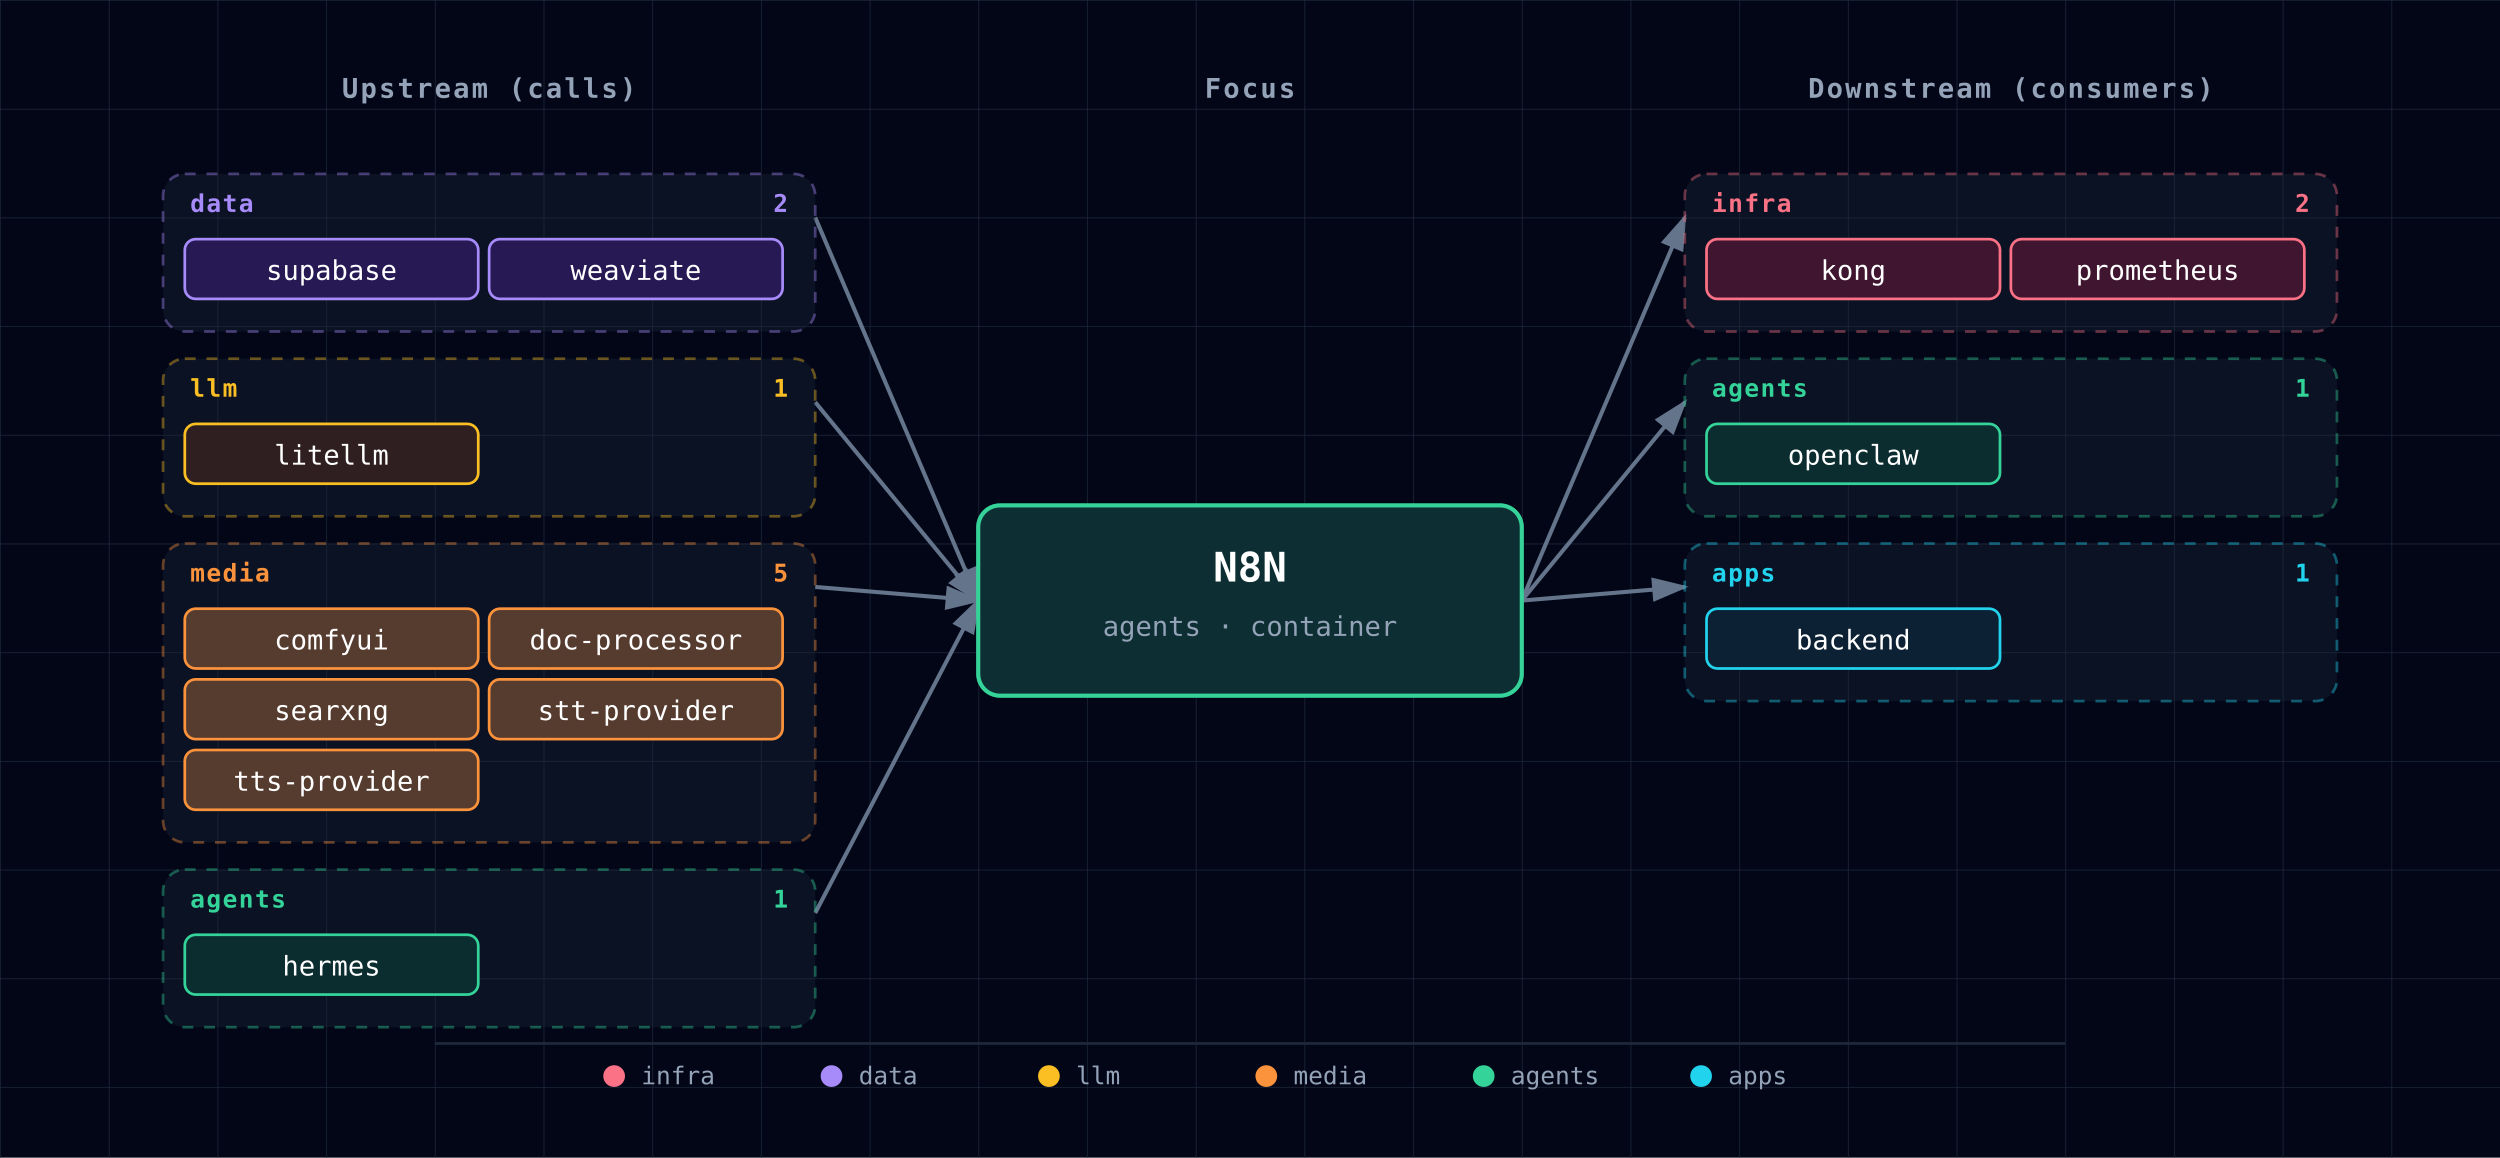
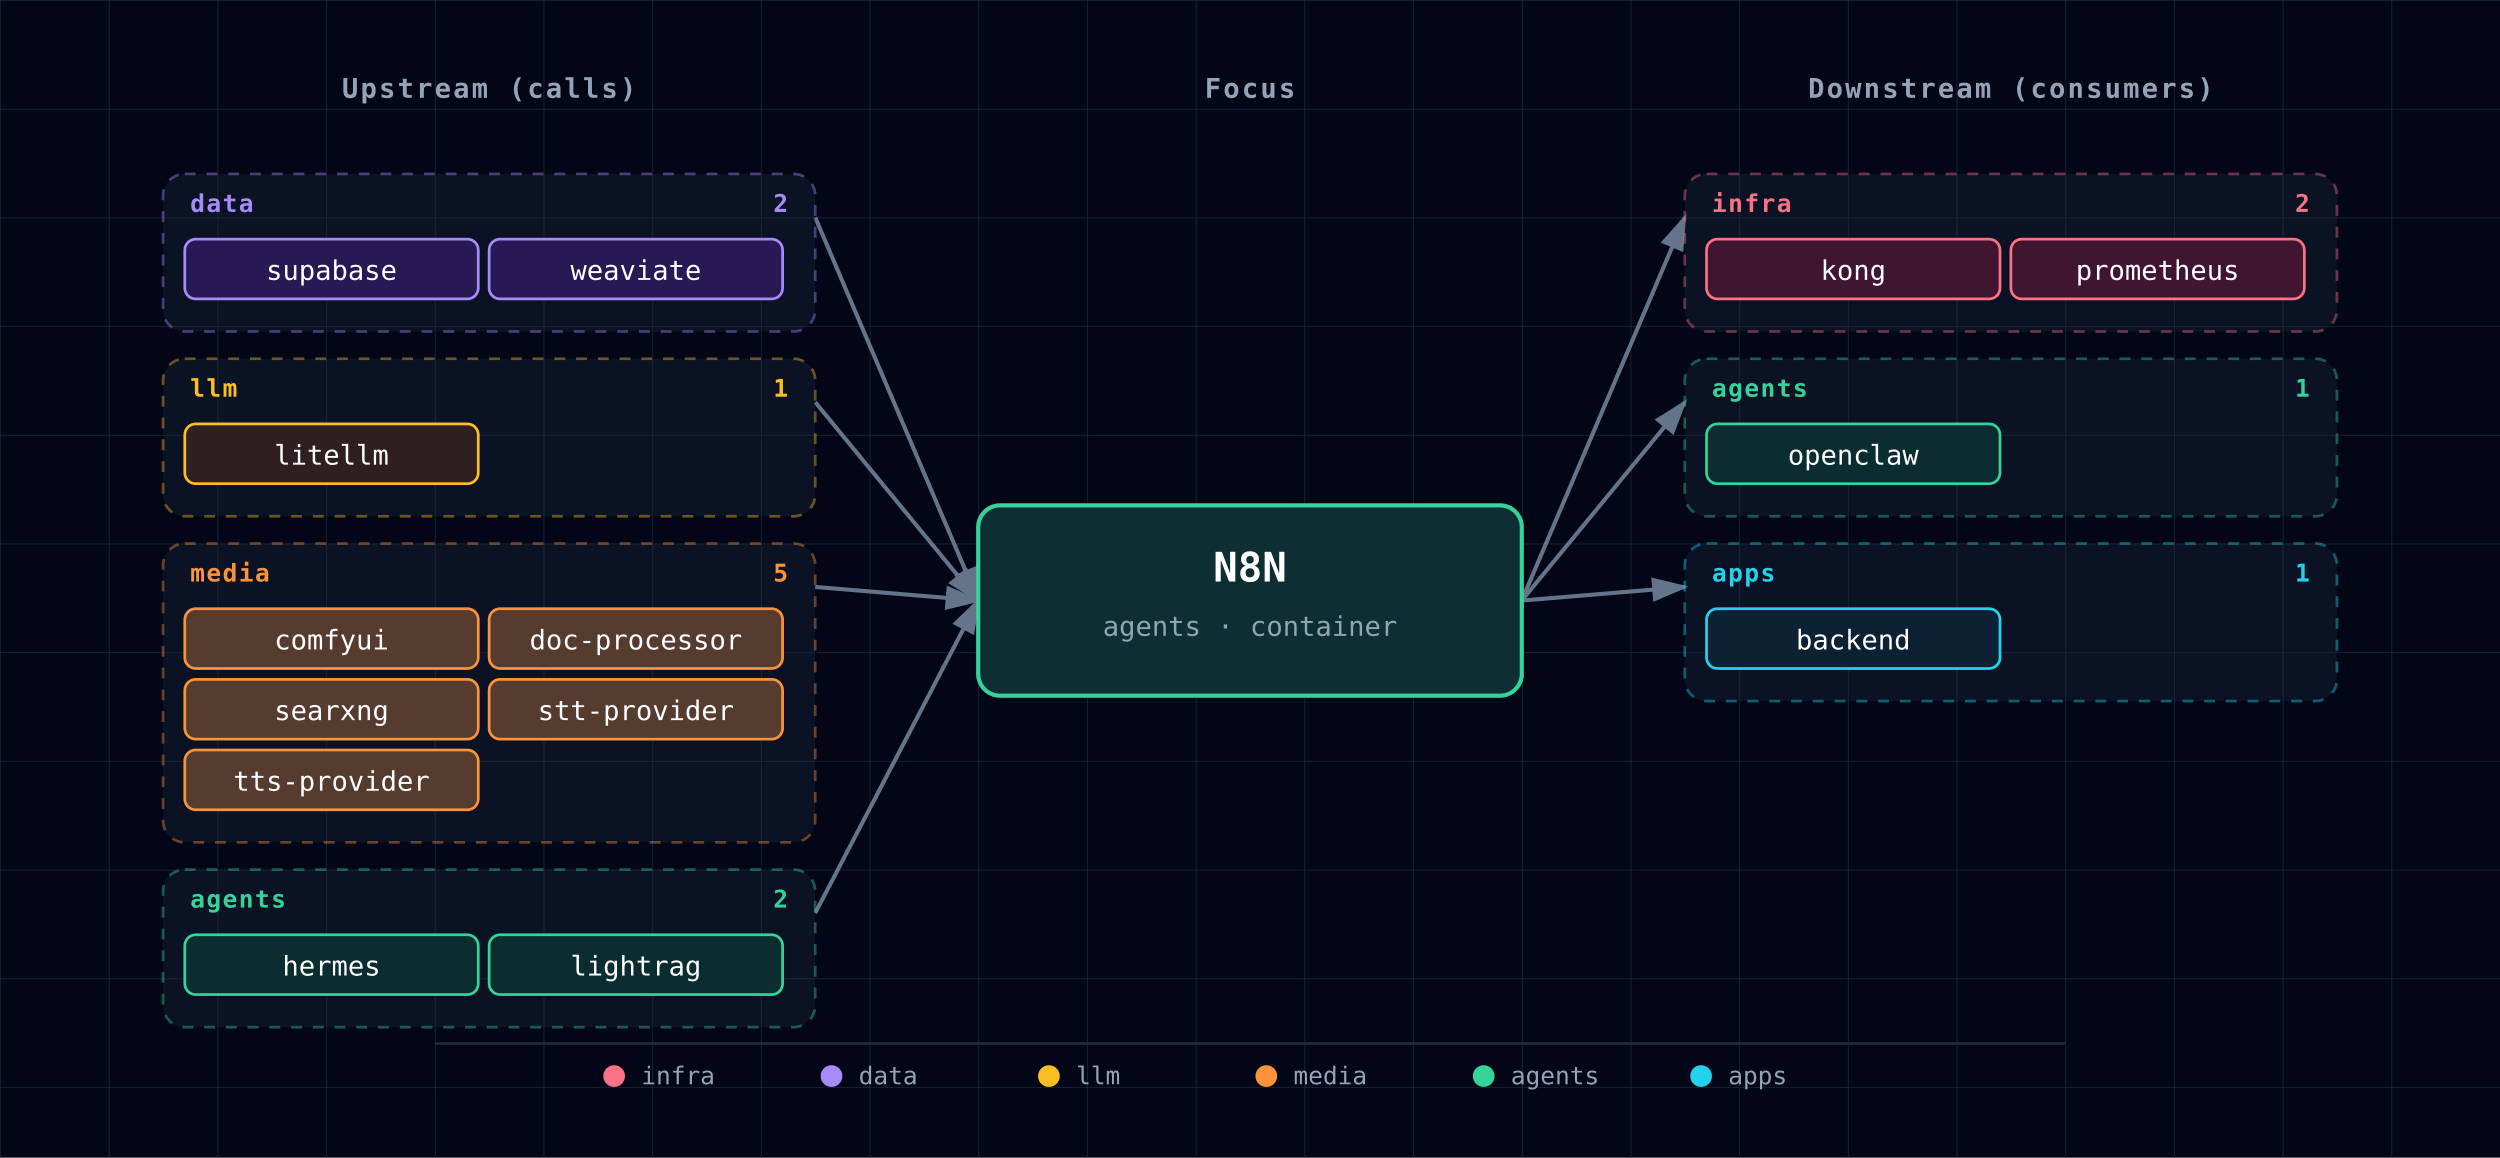
<svg xmlns="http://www.w3.org/2000/svg" viewBox="0 0 920 426" font-family="'JetBrains Mono', 'Fira Code', Menlo, Consolas, monospace">
  <defs>
    <pattern id="grid" width="40" height="40" patternUnits="userSpaceOnUse">
      <path d="M 40 0 L 0 0 0 40" fill="none" stroke="#1e293b" stroke-width="0.5" />
    </pattern>
    <marker id="arrowhead" markerWidth="9" markerHeight="6" refX="8" refY="3" orient="auto">
      <polygon points="0 0, 9 3, 0 6" fill="#64748b" />
    </marker>
    <filter id="focus-glow" x="-50%" y="-50%" width="200%" height="200%">
      <feGaussianBlur in="SourceAlpha" stdDeviation="6" />
      <feFlood flood-color="#34d399" flood-opacity="0.6" />
      <feComposite in2="SourceAlpha" operator="in" />
      <feMerge>
        <feMergeNode />
        <feMergeNode in="SourceGraphic" />
      </feMerge>
    </filter>
  </defs>
  <rect width="920" height="426" fill="#020617" />
  <rect width="920" height="426" fill="url(#grid)" />
  <text x="180" y="36" fill="#94a3b8" font-size="10" font-weight="600" text-anchor="middle" letter-spacing="0.08em">Upstream (calls)</text>
  <text x="460" y="36" fill="#94a3b8" font-size="10" font-weight="600" text-anchor="middle" letter-spacing="0.08em">Focus</text>
  <text x="740" y="36" fill="#94a3b8" font-size="10" font-weight="600" text-anchor="middle" letter-spacing="0.08em">Downstream (consumers)</text>
  <line x1="300" y1="80" x2="360" y2="221" stroke="#64748b" stroke-width="1.5" marker-end="url(#arrowhead)" />
  <line x1="300" y1="148" x2="360" y2="221" stroke="#64748b" stroke-width="1.5" marker-end="url(#arrowhead)" />
  <line x1="300" y1="216" x2="360" y2="221" stroke="#64748b" stroke-width="1.5" marker-end="url(#arrowhead)" />
  <line x1="300" y1="336" x2="360" y2="221" stroke="#64748b" stroke-width="1.5" marker-end="url(#arrowhead)" />
  <line x1="560" y1="221" x2="620" y2="80" stroke="#64748b" stroke-width="1.5" marker-end="url(#arrowhead)" />
  <line x1="560" y1="221" x2="620" y2="148" stroke="#64748b" stroke-width="1.5" marker-end="url(#arrowhead)" />
  <line x1="560" y1="221" x2="620" y2="216" stroke="#64748b" stroke-width="1.5" marker-end="url(#arrowhead)" />
  <g>
    <g class="cluster">
      <rect x="60" y="64" width="240" height="58" rx="8" fill="rgba(30,41,59,0.35)" stroke="#a78bfa" stroke-width="1" stroke-dasharray="4,4" stroke-opacity="0.4" />
      <text x="70" y="78" fill="#a78bfa" font-size="9" font-weight="700" text-anchor="start" style="letter-spacing:0.06em;text-transform:uppercase;">data</text>
      <text x="290" y="78" fill="#a78bfa" font-size="9" font-weight="600" text-anchor="end">2</text>
    </g>
    <g>
      <rect x="68" y="88" width="108" height="22" rx="4" fill="#0f172a" />
      <rect x="68" y="88" width="108" height="22" rx="4" fill="rgba(76, 29, 149, 0.4)" stroke="#a78bfa" stroke-width="1" />
      <text x="122" y="103" fill="white" font-size="10" text-anchor="middle">supabase</text>
    </g>
    <g>
      <rect x="180" y="88" width="108" height="22" rx="4" fill="#0f172a" />
      <rect x="180" y="88" width="108" height="22" rx="4" fill="rgba(76, 29, 149, 0.4)" stroke="#a78bfa" stroke-width="1" />
      <text x="234" y="103" fill="white" font-size="10" text-anchor="middle">weaviate</text>
    </g>
    <g class="cluster">
      <rect x="60" y="132" width="240" height="58" rx="8" fill="rgba(30,41,59,0.35)" stroke="#fbbf24" stroke-width="1" stroke-dasharray="4,4" stroke-opacity="0.4" />
      <text x="70" y="146" fill="#fbbf24" font-size="9" font-weight="700" text-anchor="start" style="letter-spacing:0.06em;text-transform:uppercase;">llm</text>
      <text x="290" y="146" fill="#fbbf24" font-size="9" font-weight="600" text-anchor="end">1</text>
    </g>
    <g>
      <rect x="68" y="156" width="108" height="22" rx="4" fill="#0f172a" />
      <rect x="68" y="156" width="108" height="22" rx="4" fill="rgba(120, 53, 15, 0.3)" stroke="#fbbf24" stroke-width="1" />
      <text x="122" y="171" fill="white" font-size="10" text-anchor="middle">litellm</text>
    </g>
    <g class="cluster">
      <rect x="60" y="200" width="240" height="110" rx="8" fill="rgba(30,41,59,0.35)" stroke="#fb923c" stroke-width="1" stroke-dasharray="4,4" stroke-opacity="0.4" />
      <text x="70" y="214" fill="#fb923c" font-size="9" font-weight="700" text-anchor="start" style="letter-spacing:0.06em;text-transform:uppercase;">media</text>
      <text x="290" y="214" fill="#fb923c" font-size="9" font-weight="600" text-anchor="end">5</text>
    </g>
    <g>
      <rect x="68" y="224" width="108" height="22" rx="4" fill="#0f172a" />
      <rect x="68" y="224" width="108" height="22" rx="4" fill="rgba(251, 146, 60, 0.3)" stroke="#fb923c" stroke-width="1" />
      <text x="122" y="239" fill="white" font-size="10" text-anchor="middle">comfyui</text>
    </g>
    <g>
      <rect x="180" y="224" width="108" height="22" rx="4" fill="#0f172a" />
      <rect x="180" y="224" width="108" height="22" rx="4" fill="rgba(251, 146, 60, 0.3)" stroke="#fb923c" stroke-width="1" />
      <text x="234" y="239" fill="white" font-size="10" text-anchor="middle">doc-processor</text>
    </g>
    <g>
      <rect x="68" y="250" width="108" height="22" rx="4" fill="#0f172a" />
      <rect x="68" y="250" width="108" height="22" rx="4" fill="rgba(251, 146, 60, 0.3)" stroke="#fb923c" stroke-width="1" />
      <text x="122" y="265" fill="white" font-size="10" text-anchor="middle">searxng</text>
    </g>
    <g>
      <rect x="180" y="250" width="108" height="22" rx="4" fill="#0f172a" />
      <rect x="180" y="250" width="108" height="22" rx="4" fill="rgba(251, 146, 60, 0.3)" stroke="#fb923c" stroke-width="1" />
      <text x="234" y="265" fill="white" font-size="10" text-anchor="middle">stt-provider</text>
    </g>
    <g>
      <rect x="68" y="276" width="108" height="22" rx="4" fill="#0f172a" />
      <rect x="68" y="276" width="108" height="22" rx="4" fill="rgba(251, 146, 60, 0.3)" stroke="#fb923c" stroke-width="1" />
      <text x="122" y="291" fill="white" font-size="10" text-anchor="middle">tts-provider</text>
    </g>
    <g class="cluster">
      <rect x="60" y="320" width="240" height="58" rx="8" fill="rgba(30,41,59,0.35)" stroke="#34d399" stroke-width="1" stroke-dasharray="4,4" stroke-opacity="0.4" />
      <text x="70" y="334" fill="#34d399" font-size="9" font-weight="700" text-anchor="start" style="letter-spacing:0.06em;text-transform:uppercase;">agents</text>
-       <text x="290" y="334" fill="#34d399" font-size="9" font-weight="600" text-anchor="end">1</text>
+       <text x="290" y="334" fill="#34d399" font-size="9" font-weight="600" text-anchor="end">2</text>
    </g>
    <g>
      <rect x="68" y="344" width="108" height="22" rx="4" fill="#0f172a" />
      <rect x="68" y="344" width="108" height="22" rx="4" fill="rgba(6, 78, 59, 0.4)" stroke="#34d399" stroke-width="1" />
      <text x="122" y="359" fill="white" font-size="10" text-anchor="middle">hermes</text>
+     </g>
+     <g>
+       <rect x="180" y="344" width="108" height="22" rx="4" fill="#0f172a" />
+       <rect x="180" y="344" width="108" height="22" rx="4" fill="rgba(6, 78, 59, 0.4)" stroke="#34d399" stroke-width="1" />
+       <text x="234" y="359" fill="white" font-size="10" text-anchor="middle">lightrag</text>
    </g>
  </g>
  <g>
    <g class="cluster">
      <rect x="620" y="64" width="240" height="58" rx="8" fill="rgba(30,41,59,0.35)" stroke="#fb7185" stroke-width="1" stroke-dasharray="4,4" stroke-opacity="0.4" />
      <text x="630" y="78" fill="#fb7185" font-size="9" font-weight="700" text-anchor="start" style="letter-spacing:0.06em;text-transform:uppercase;">infra</text>
      <text x="850" y="78" fill="#fb7185" font-size="9" font-weight="600" text-anchor="end">2</text>
    </g>
    <g>
      <rect x="628" y="88" width="108" height="22" rx="4" fill="#0f172a" />
      <rect x="628" y="88" width="108" height="22" rx="4" fill="rgba(136, 19, 55, 0.4)" stroke="#fb7185" stroke-width="1" />
      <text x="682" y="103" fill="white" font-size="10" text-anchor="middle">kong</text>
    </g>
    <g>
      <rect x="740" y="88" width="108" height="22" rx="4" fill="#0f172a" />
      <rect x="740" y="88" width="108" height="22" rx="4" fill="rgba(136, 19, 55, 0.4)" stroke="#fb7185" stroke-width="1" />
      <text x="794" y="103" fill="white" font-size="10" text-anchor="middle">prometheus</text>
    </g>
    <g class="cluster">
      <rect x="620" y="132" width="240" height="58" rx="8" fill="rgba(30,41,59,0.35)" stroke="#34d399" stroke-width="1" stroke-dasharray="4,4" stroke-opacity="0.4" />
      <text x="630" y="146" fill="#34d399" font-size="9" font-weight="700" text-anchor="start" style="letter-spacing:0.06em;text-transform:uppercase;">agents</text>
      <text x="850" y="146" fill="#34d399" font-size="9" font-weight="600" text-anchor="end">1</text>
    </g>
    <g>
      <rect x="628" y="156" width="108" height="22" rx="4" fill="#0f172a" />
      <rect x="628" y="156" width="108" height="22" rx="4" fill="rgba(6, 78, 59, 0.4)" stroke="#34d399" stroke-width="1" />
      <text x="682" y="171" fill="white" font-size="10" text-anchor="middle">openclaw</text>
    </g>
    <g class="cluster">
      <rect x="620" y="200" width="240" height="58" rx="8" fill="rgba(30,41,59,0.35)" stroke="#22d3ee" stroke-width="1" stroke-dasharray="4,4" stroke-opacity="0.4" />
      <text x="630" y="214" fill="#22d3ee" font-size="9" font-weight="700" text-anchor="start" style="letter-spacing:0.06em;text-transform:uppercase;">apps</text>
      <text x="850" y="214" fill="#22d3ee" font-size="9" font-weight="600" text-anchor="end">1</text>
    </g>
    <g>
      <rect x="628" y="224" width="108" height="22" rx="4" fill="#0f172a" />
      <rect x="628" y="224" width="108" height="22" rx="4" fill="rgba(8, 51, 68, 0.4)" stroke="#22d3ee" stroke-width="1" />
      <text x="682" y="239" fill="white" font-size="10" text-anchor="middle">backend</text>
    </g>
  </g>
  <g class="focus" filter="url(#focus-glow)">
    <rect x="360" y="186" width="200" height="70" rx="8" fill="#0f172a" />
    <rect x="360" y="186" width="200" height="70" rx="8" fill="rgba(6, 78, 59, 0.4)" stroke="#34d399" stroke-width="1.5" />
    <text x="460" y="214" fill="white" font-size="15" font-weight="700" text-anchor="middle">N8N</text>
    <text x="460" y="234" fill="#94a3b8" font-size="10" text-anchor="middle">agents · container</text>
  </g>
  <g class="legend">
    <line x1="160" y1="384" x2="760" y2="384" stroke="#1e293b" stroke-width="1" />
    <circle cx="226" cy="396" r="4" fill="#fb7185" />
    <text x="236" y="399" fill="#94a3b8" font-size="9" font-weight="400" text-anchor="start">infra</text>
    <circle cx="306" cy="396" r="4" fill="#a78bfa" />
    <text x="316" y="399" fill="#94a3b8" font-size="9" font-weight="400" text-anchor="start">data</text>
    <circle cx="386" cy="396" r="4" fill="#fbbf24" />
    <text x="396" y="399" fill="#94a3b8" font-size="9" font-weight="400" text-anchor="start">llm</text>
    <circle cx="466" cy="396" r="4" fill="#fb923c" />
    <text x="476" y="399" fill="#94a3b8" font-size="9" font-weight="400" text-anchor="start">media</text>
    <circle cx="546" cy="396" r="4" fill="#34d399" />
    <text x="556" y="399" fill="#94a3b8" font-size="9" font-weight="400" text-anchor="start">agents</text>
    <circle cx="626" cy="396" r="4" fill="#22d3ee" />
    <text x="636" y="399" fill="#94a3b8" font-size="9" font-weight="400" text-anchor="start">apps</text>
  </g>
</svg>
